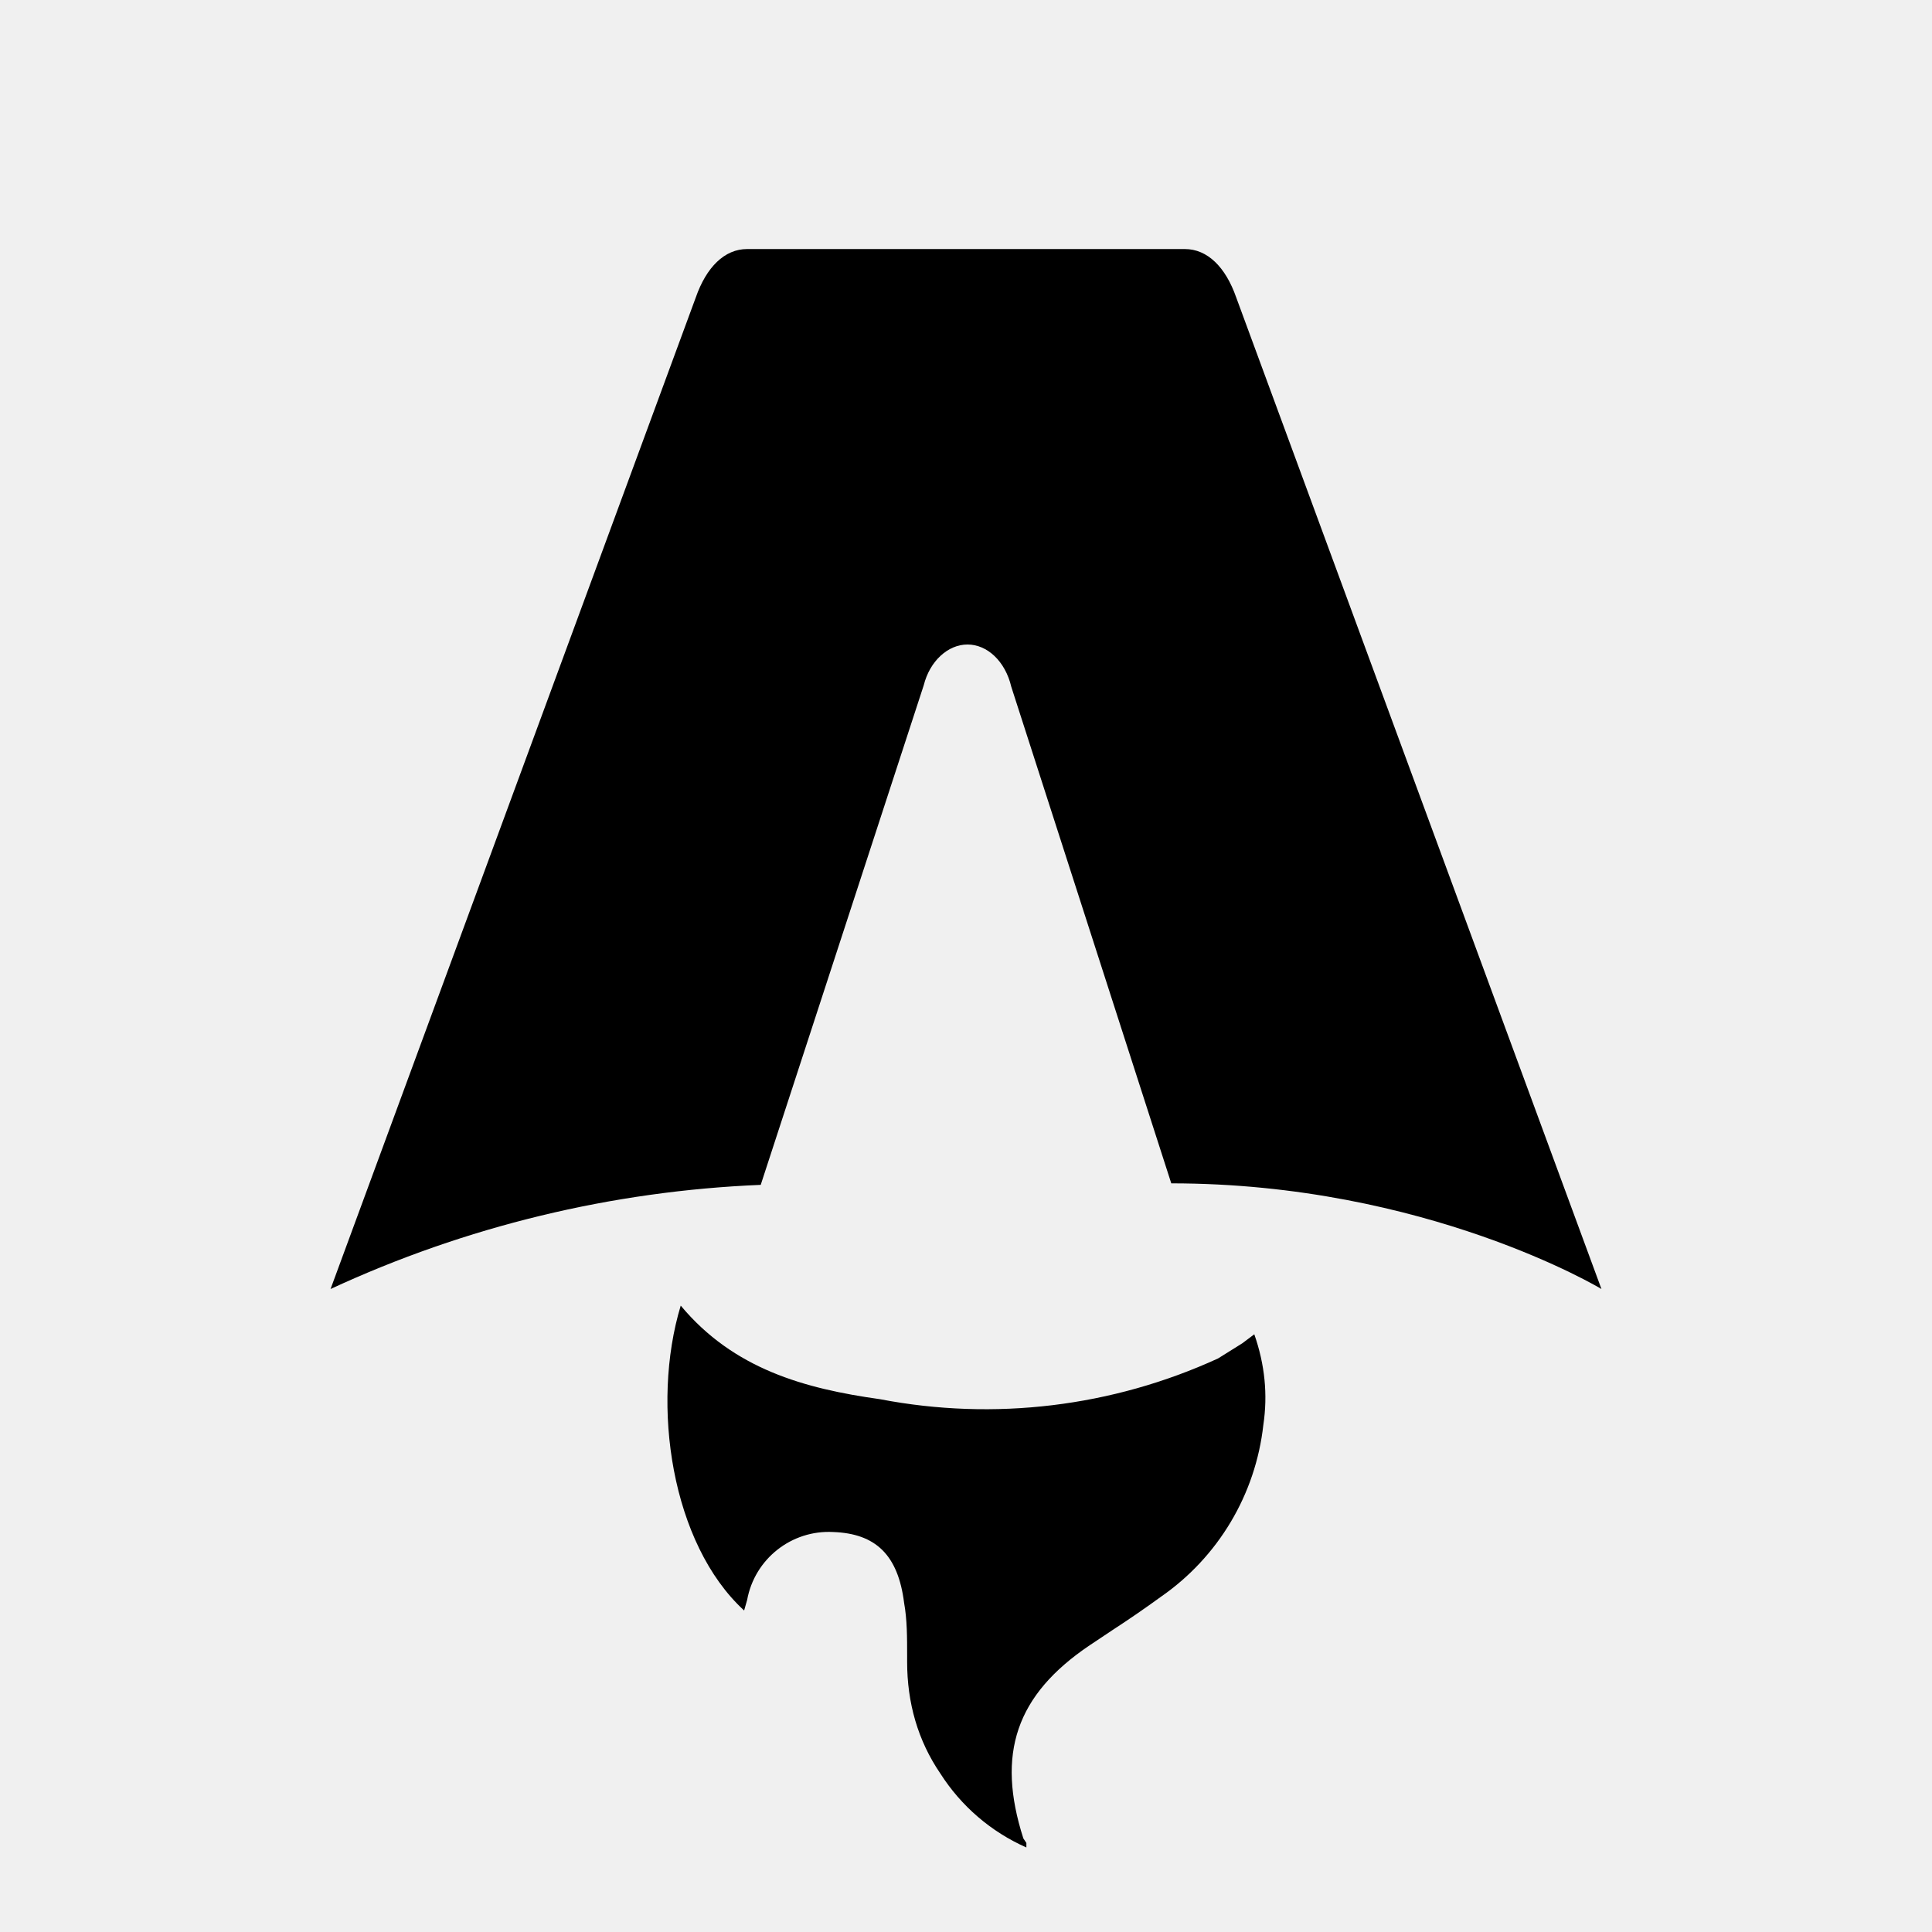
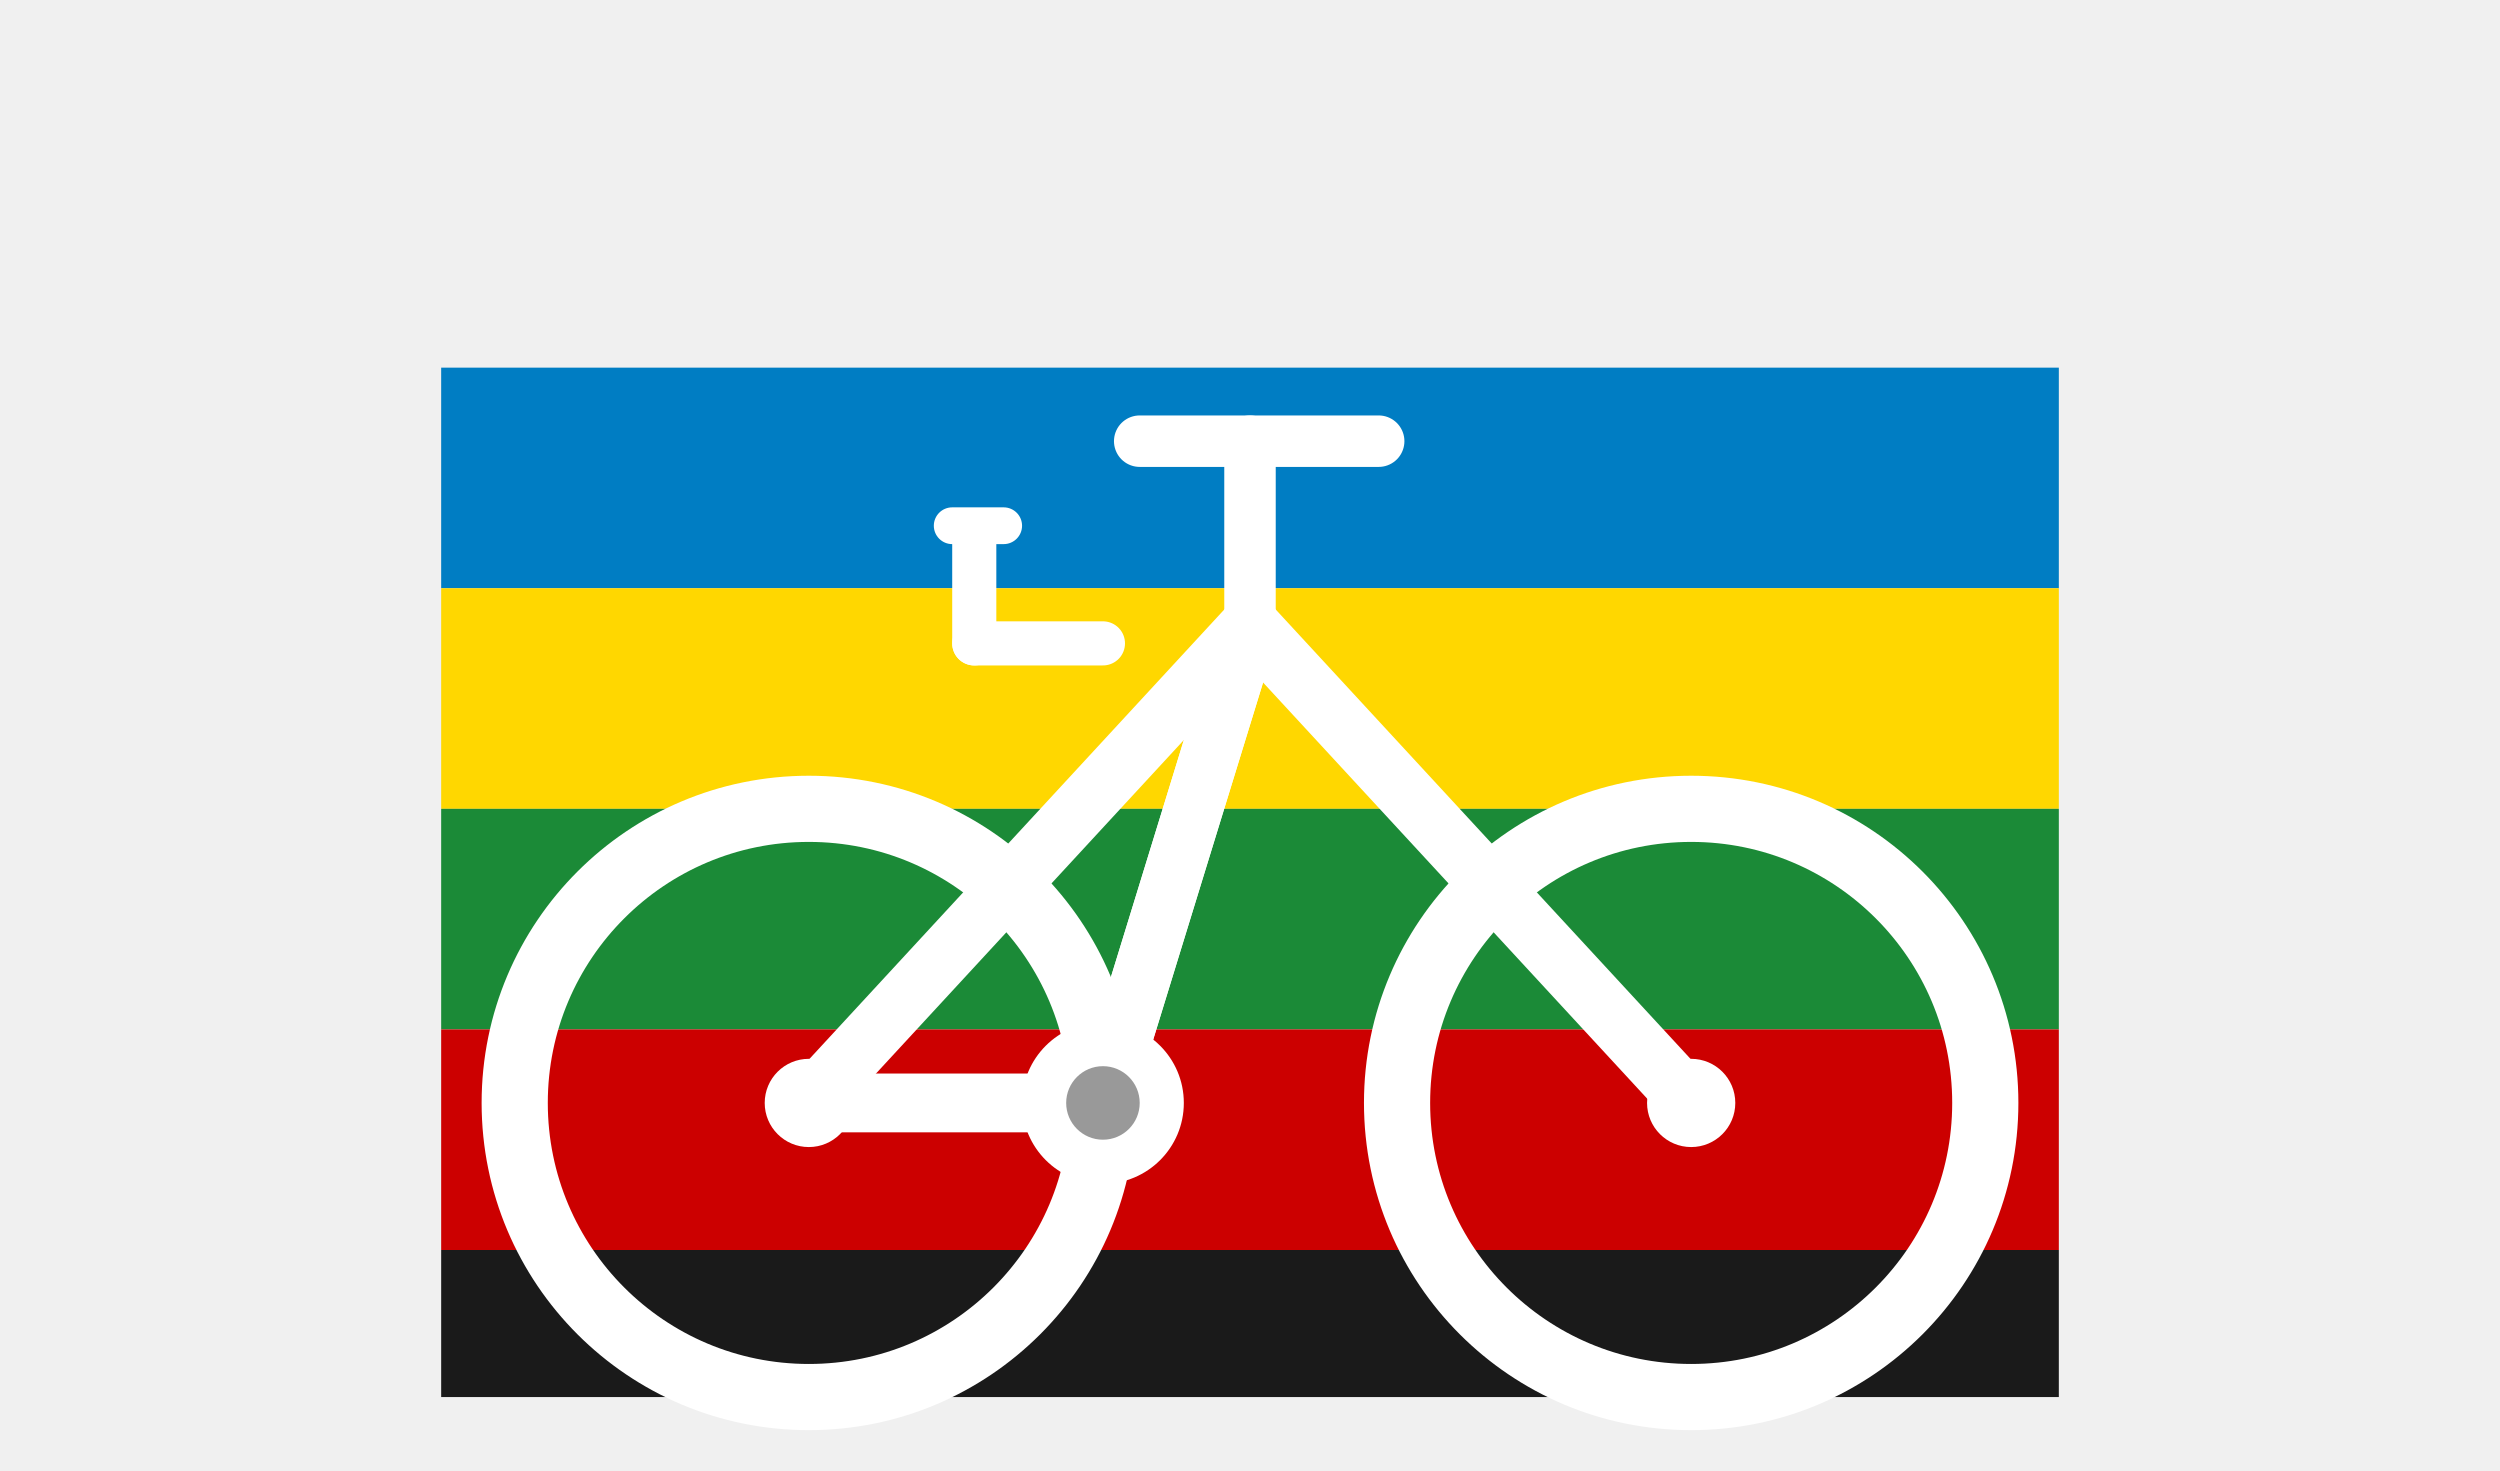
- <svg xmlns="http://www.w3.org/2000/svg" fill="none" viewBox="0 0 128 128">
-   <path d="M50.4 78.5a75.1 75.1 0 0 0-28.5 6.9l24.2-65.7c.7-2 1.9-3.2 3.4-3.2h29c1.5 0 2.7 1.2 3.4 3.2l24.2 65.7s-11.6-7-28.5-7L67 45.5c-.4-1.7-1.6-2.8-2.9-2.8-1.3 0-2.5 1.1-2.9 2.7L50.4 78.5Zm-1.1 28.2Zm-4.2-20.2c-2 6.6-.6 15.8 4.2 20.2a17.5 17.5 0 0 1 .2-.7 5.5 5.5 0 0 1 5.7-4.5c2.8.1 4.3 1.5 4.7 4.7.2 1.1.2 2.3.2 3.5v.4c0 2.7.7 5.2 2.2 7.4a13 13 0 0 0 5.7 4.9v-.3l-.2-.3c-1.8-5.6-.5-9.5 4.4-12.8l1.5-1a73 73 0 0 0 3.2-2.2 16 16 0 0 0 6.8-11.4c.3-2 .1-4-.6-6l-.8.6-1.6 1a37 37 0 0 1-22.4 2.7c-5-.7-9.7-2-13.2-6.2Z" />
-   <style>
-         path { fill: #000; }
-         @media (prefers-color-scheme: dark) {
-             path { fill: #FFF; }
-         }
-     </style>
+ <svg xmlns="http://www.w3.org/2000/svg" width="100%" viewBox="0 0 680 400" role="img" style="">
+   <defs>
+     <clipPath id="bike-clip">
+       <path d="M200,340                 A90,90 0 1,1 200,340.001                M200,340                L270,200 L340,340                L270,200 L370,200                L440,150 L440,200                M370,200 L430,200                M370,200 L480,340                A90,90 0 1,1 480,339.999                M270,340 A30,30 0 1,1 270,339.999                M270,270 L300,320                M270,270 L370,270                M370,270 L480,340                M370,270 L370,200" />
+     </clipPath>
+   </defs>
+   <rect x="120" y="100" width="440" height="60" fill="#007DC3" style="fill:rgb(0, 125, 195);stroke:none;color:rgb(0, 0, 0);stroke-width:1px;stroke-linecap:butt;stroke-linejoin:miter;opacity:1;font-family:&quot;Anthropic Sans&quot;, -apple-system, BlinkMacSystemFont, &quot;Segoe UI&quot;, sans-serif;font-size:16px;font-weight:400;text-anchor:start;dominant-baseline:auto" />
+   <rect x="120" y="160" width="440" height="60" fill="#FFD700" style="fill:rgb(255, 215, 0);stroke:none;color:rgb(0, 0, 0);stroke-width:1px;stroke-linecap:butt;stroke-linejoin:miter;opacity:1;font-family:&quot;Anthropic Sans&quot;, -apple-system, BlinkMacSystemFont, &quot;Segoe UI&quot;, sans-serif;font-size:16px;font-weight:400;text-anchor:start;dominant-baseline:auto" />
+   <rect x="120" y="220" width="440" height="60" fill="#1B8A37" style="fill:rgb(27, 138, 55);stroke:none;color:rgb(0, 0, 0);stroke-width:1px;stroke-linecap:butt;stroke-linejoin:miter;opacity:1;font-family:&quot;Anthropic Sans&quot;, -apple-system, BlinkMacSystemFont, &quot;Segoe UI&quot;, sans-serif;font-size:16px;font-weight:400;text-anchor:start;dominant-baseline:auto" />
+   <rect x="120" y="280" width="440" height="60" fill="#CC0000" style="fill:rgb(204, 0, 0);stroke:none;color:rgb(0, 0, 0);stroke-width:1px;stroke-linecap:butt;stroke-linejoin:miter;opacity:1;font-family:&quot;Anthropic Sans&quot;, -apple-system, BlinkMacSystemFont, &quot;Segoe UI&quot;, sans-serif;font-size:16px;font-weight:400;text-anchor:start;dominant-baseline:auto" />
+   <rect x="120" y="340" width="440" height="40" fill="#1a1a1a" style="fill:rgb(26, 26, 26);stroke:none;color:rgb(0, 0, 0);stroke-width:1px;stroke-linecap:butt;stroke-linejoin:miter;opacity:1;font-family:&quot;Anthropic Sans&quot;, -apple-system, BlinkMacSystemFont, &quot;Segoe UI&quot;, sans-serif;font-size:16px;font-weight:400;text-anchor:start;dominant-baseline:auto" />
+   <g fill="none" stroke-linecap="round" stroke-linejoin="round" style="fill:none;stroke:none;color:rgb(0, 0, 0);stroke-width:1px;stroke-linecap:round;stroke-linejoin:round;opacity:1;font-family:&quot;Anthropic Sans&quot;, -apple-system, BlinkMacSystemFont, &quot;Segoe UI&quot;, sans-serif;font-size:16px;font-weight:400;text-anchor:start;dominant-baseline:auto">
+     <circle cx="220" cy="300" r="80" stroke="#fff" stroke-width="18" style="fill:none;stroke:rgb(255, 255, 255);color:rgb(0, 0, 0);stroke-width:18px;stroke-linecap:round;stroke-linejoin:round;opacity:1;font-family:&quot;Anthropic Sans&quot;, -apple-system, BlinkMacSystemFont, &quot;Segoe UI&quot;, sans-serif;font-size:16px;font-weight:400;text-anchor:start;dominant-baseline:auto" />
+     <circle cx="460" cy="300" r="80" stroke="#fff" stroke-width="18" style="fill:none;stroke:rgb(255, 255, 255);color:rgb(0, 0, 0);stroke-width:18px;stroke-linecap:round;stroke-linejoin:round;opacity:1;font-family:&quot;Anthropic Sans&quot;, -apple-system, BlinkMacSystemFont, &quot;Segoe UI&quot;, sans-serif;font-size:16px;font-weight:400;text-anchor:start;dominant-baseline:auto" />
+     <circle cx="220" cy="300" r="12" fill="#fff" style="fill:rgb(255, 255, 255);stroke:none;color:rgb(0, 0, 0);stroke-width:1px;stroke-linecap:round;stroke-linejoin:round;opacity:1;font-family:&quot;Anthropic Sans&quot;, -apple-system, BlinkMacSystemFont, &quot;Segoe UI&quot;, sans-serif;font-size:16px;font-weight:400;text-anchor:start;dominant-baseline:auto" />
+     <circle cx="460" cy="300" r="12" fill="#fff" style="fill:rgb(255, 255, 255);stroke:none;color:rgb(0, 0, 0);stroke-width:1px;stroke-linecap:round;stroke-linejoin:round;opacity:1;font-family:&quot;Anthropic Sans&quot;, -apple-system, BlinkMacSystemFont, &quot;Segoe UI&quot;, sans-serif;font-size:16px;font-weight:400;text-anchor:start;dominant-baseline:auto" />
+     <line x1="220" y1="300" x2="340" y2="170" stroke="#fff" stroke-width="16" style="fill:none;stroke:rgb(255, 255, 255);color:rgb(0, 0, 0);stroke-width:16px;stroke-linecap:round;stroke-linejoin:round;opacity:1;font-family:&quot;Anthropic Sans&quot;, -apple-system, BlinkMacSystemFont, &quot;Segoe UI&quot;, sans-serif;font-size:16px;font-weight:400;text-anchor:start;dominant-baseline:auto" />
+     <line x1="340" y1="170" x2="460" y2="300" stroke="#fff" stroke-width="16" style="fill:none;stroke:rgb(255, 255, 255);color:rgb(0, 0, 0);stroke-width:16px;stroke-linecap:round;stroke-linejoin:round;opacity:1;font-family:&quot;Anthropic Sans&quot;, -apple-system, BlinkMacSystemFont, &quot;Segoe UI&quot;, sans-serif;font-size:16px;font-weight:400;text-anchor:start;dominant-baseline:auto" />
+     <line x1="340" y1="170" x2="300" y2="300" stroke="#fff" stroke-width="16" style="fill:none;stroke:rgb(255, 255, 255);color:rgb(0, 0, 0);stroke-width:16px;stroke-linecap:round;stroke-linejoin:round;opacity:1;font-family:&quot;Anthropic Sans&quot;, -apple-system, BlinkMacSystemFont, &quot;Segoe UI&quot;, sans-serif;font-size:16px;font-weight:400;text-anchor:start;dominant-baseline:auto" />
+     <line x1="300" y1="300" x2="220" y2="300" stroke="#fff" stroke-width="16" style="fill:none;stroke:rgb(255, 255, 255);color:rgb(0, 0, 0);stroke-width:16px;stroke-linecap:round;stroke-linejoin:round;opacity:1;font-family:&quot;Anthropic Sans&quot;, -apple-system, BlinkMacSystemFont, &quot;Segoe UI&quot;, sans-serif;font-size:16px;font-weight:400;text-anchor:start;dominant-baseline:auto" />
+     <line x1="300" y1="300" x2="340" y2="170" stroke="#fff" stroke-width="16" style="fill:none;stroke:rgb(255, 255, 255);color:rgb(0, 0, 0);stroke-width:16px;stroke-linecap:round;stroke-linejoin:round;opacity:1;font-family:&quot;Anthropic Sans&quot;, -apple-system, BlinkMacSystemFont, &quot;Segoe UI&quot;, sans-serif;font-size:16px;font-weight:400;text-anchor:start;dominant-baseline:auto" />
+     <circle cx="300" cy="300" r="22" fill="#fff" style="fill:rgb(255, 255, 255);stroke:none;color:rgb(0, 0, 0);stroke-width:1px;stroke-linecap:round;stroke-linejoin:round;opacity:1;font-family:&quot;Anthropic Sans&quot;, -apple-system, BlinkMacSystemFont, &quot;Segoe UI&quot;, sans-serif;font-size:16px;font-weight:400;text-anchor:start;dominant-baseline:auto" />
+     <circle cx="300" cy="300" r="10" fill="#999" style="fill:rgb(153, 153, 153);stroke:none;color:rgb(0, 0, 0);stroke-width:1px;stroke-linecap:round;stroke-linejoin:round;opacity:1;font-family:&quot;Anthropic Sans&quot;, -apple-system, BlinkMacSystemFont, &quot;Segoe UI&quot;, sans-serif;font-size:16px;font-weight:400;text-anchor:start;dominant-baseline:auto" />
+     <line x1="340" y1="120" x2="340" y2="170" stroke="#fff" stroke-width="14" style="fill:none;stroke:rgb(255, 255, 255);color:rgb(0, 0, 0);stroke-width:14px;stroke-linecap:round;stroke-linejoin:round;opacity:1;font-family:&quot;Anthropic Sans&quot;, -apple-system, BlinkMacSystemFont, &quot;Segoe UI&quot;, sans-serif;font-size:16px;font-weight:400;text-anchor:start;dominant-baseline:auto" />
+     <line x1="310" y1="120" x2="375" y2="120" stroke="#fff" stroke-width="14" style="fill:none;stroke:rgb(255, 255, 255);color:rgb(0, 0, 0);stroke-width:14px;stroke-linecap:round;stroke-linejoin:round;opacity:1;font-family:&quot;Anthropic Sans&quot;, -apple-system, BlinkMacSystemFont, &quot;Segoe UI&quot;, sans-serif;font-size:16px;font-weight:400;text-anchor:start;dominant-baseline:auto" />
+     <line x1="300" y1="175" x2="265" y2="175" stroke="#fff" stroke-width="12" style="fill:none;stroke:rgb(255, 255, 255);color:rgb(0, 0, 0);stroke-width:12px;stroke-linecap:round;stroke-linejoin:round;opacity:1;font-family:&quot;Anthropic Sans&quot;, -apple-system, BlinkMacSystemFont, &quot;Segoe UI&quot;, sans-serif;font-size:16px;font-weight:400;text-anchor:start;dominant-baseline:auto" />
+     <line x1="265" y1="148" x2="265" y2="175" stroke="#fff" stroke-width="12" style="fill:none;stroke:rgb(255, 255, 255);color:rgb(0, 0, 0);stroke-width:12px;stroke-linecap:round;stroke-linejoin:round;opacity:1;font-family:&quot;Anthropic Sans&quot;, -apple-system, BlinkMacSystemFont, &quot;Segoe UI&quot;, sans-serif;font-size:16px;font-weight:400;text-anchor:start;dominant-baseline:auto" />
+     <rect x="254" y="138" width="24" height="10" rx="5" fill="#fff" style="fill:rgb(255, 255, 255);stroke:none;color:rgb(0, 0, 0);stroke-width:1px;stroke-linecap:round;stroke-linejoin:round;opacity:1;font-family:&quot;Anthropic Sans&quot;, -apple-system, BlinkMacSystemFont, &quot;Segoe UI&quot;, sans-serif;font-size:16px;font-weight:400;text-anchor:start;dominant-baseline:auto" />
+   </g>
</svg>
